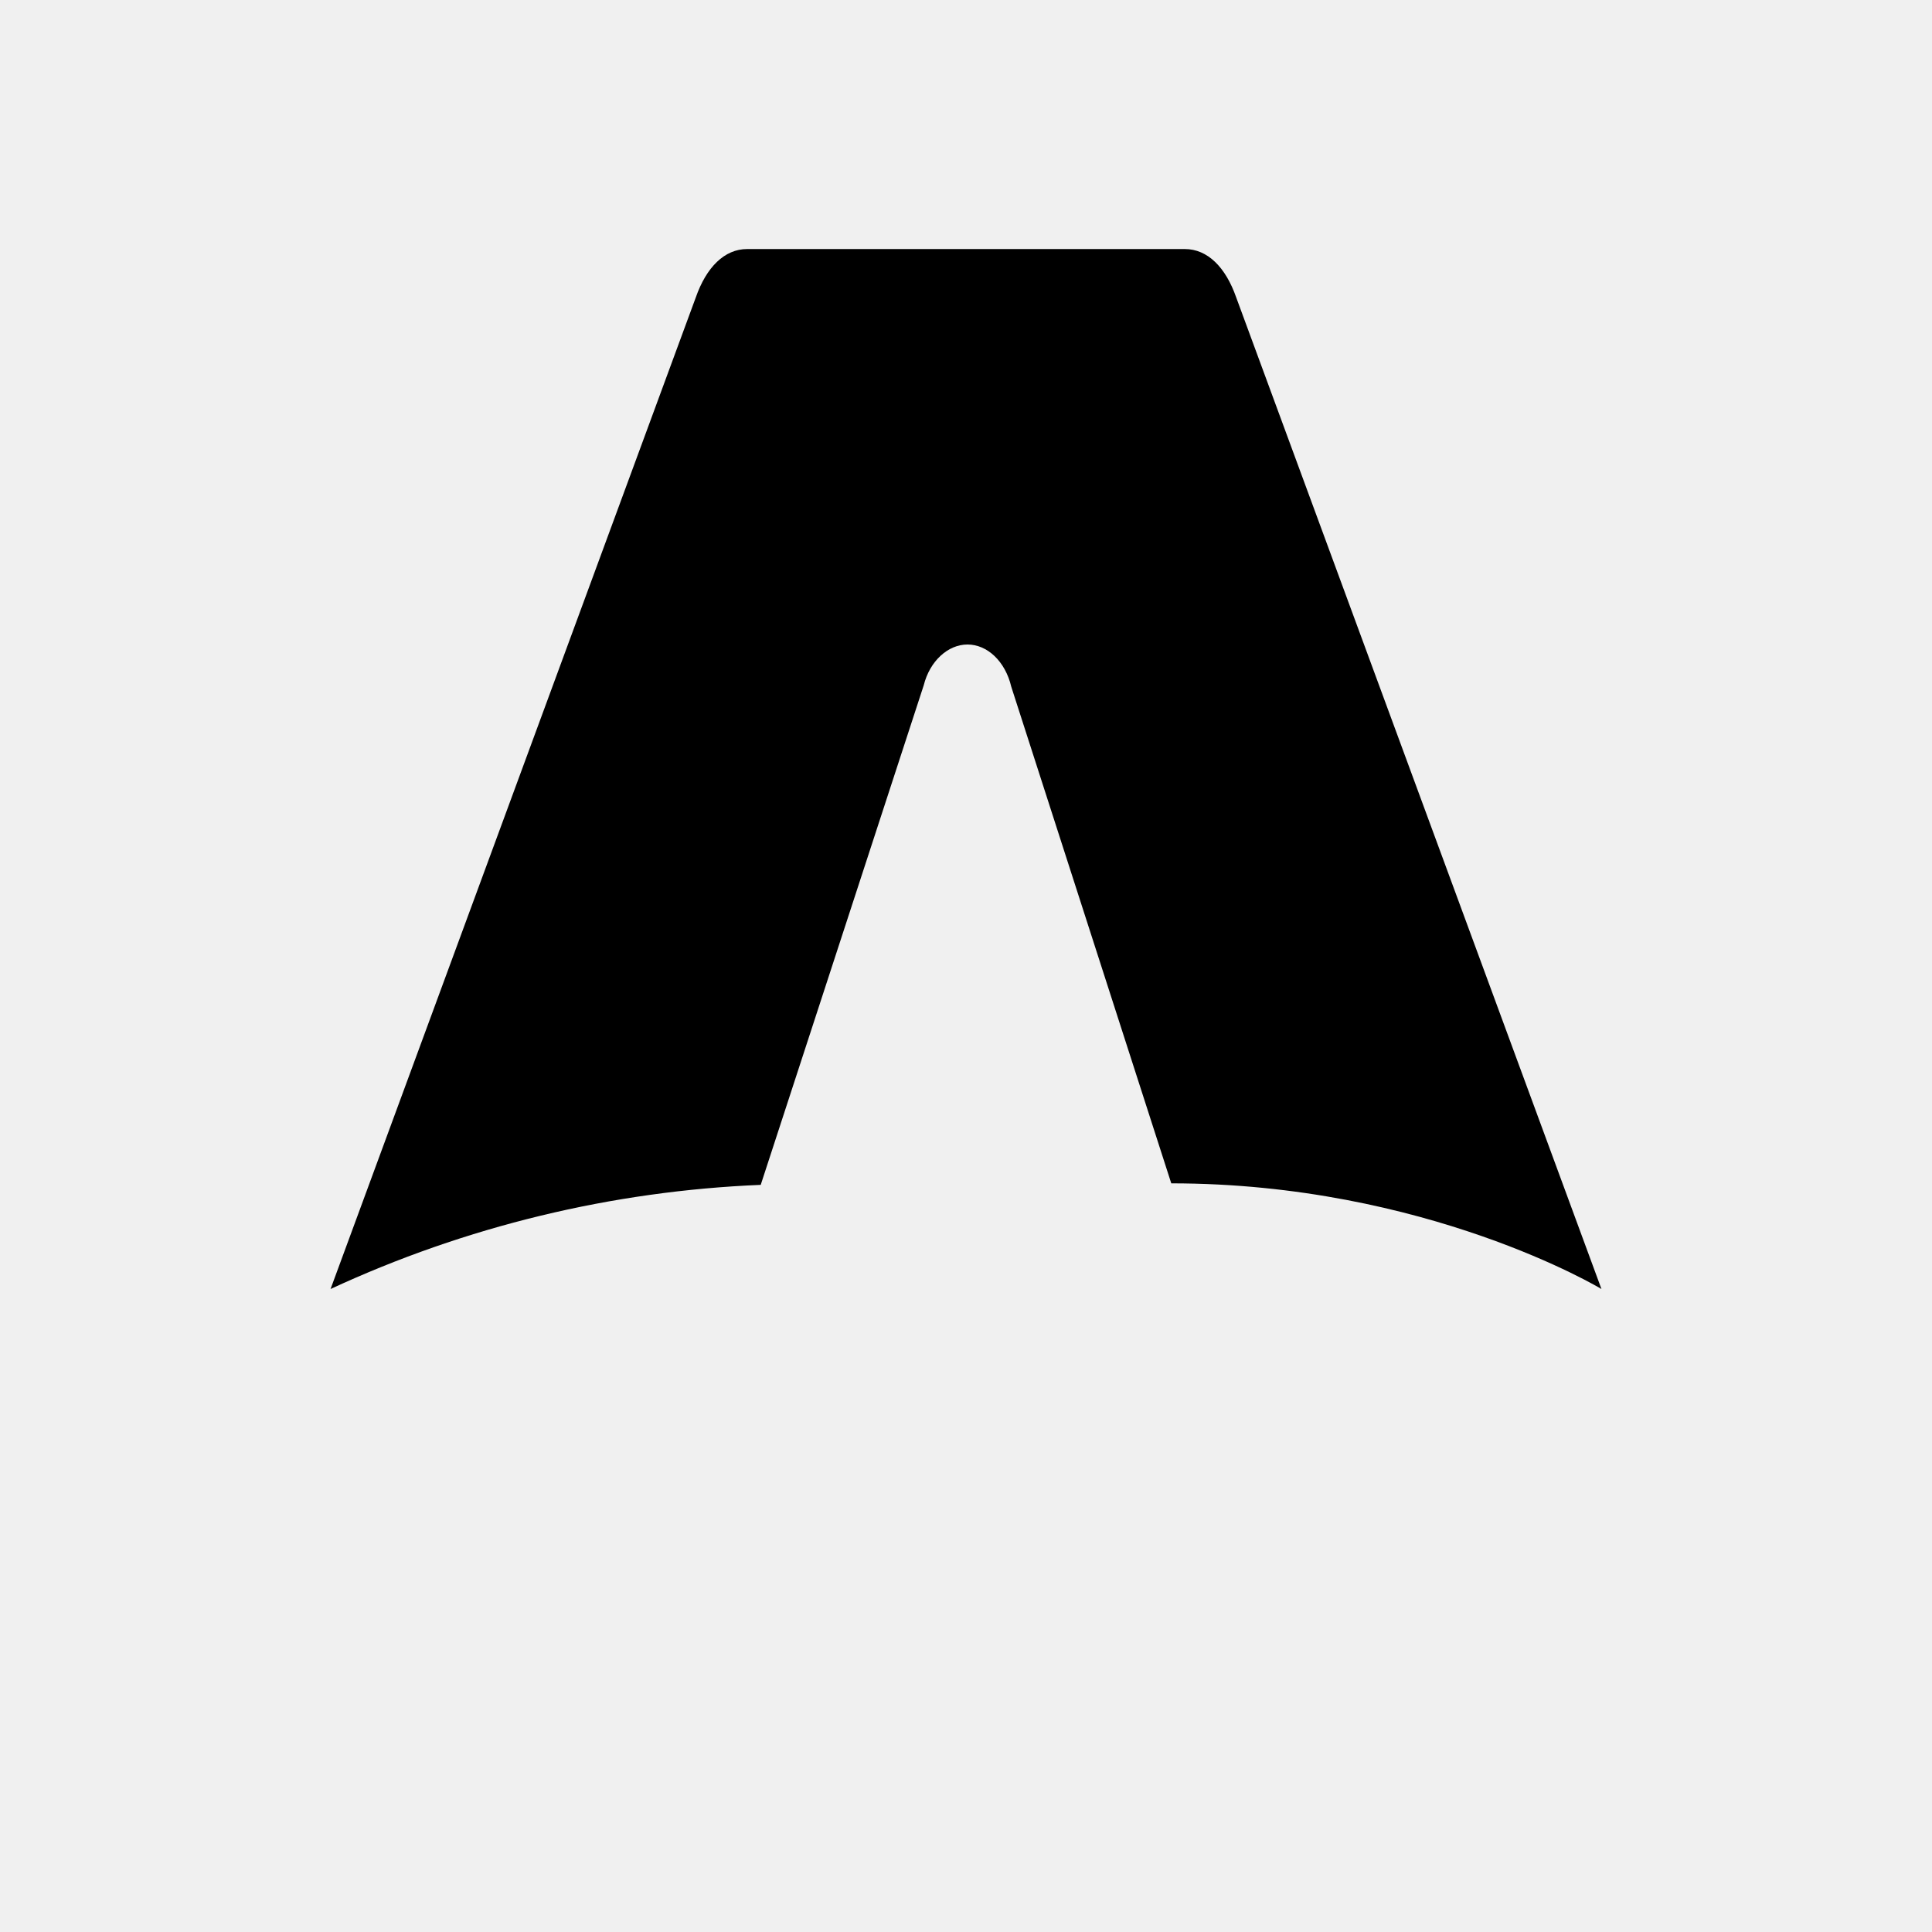
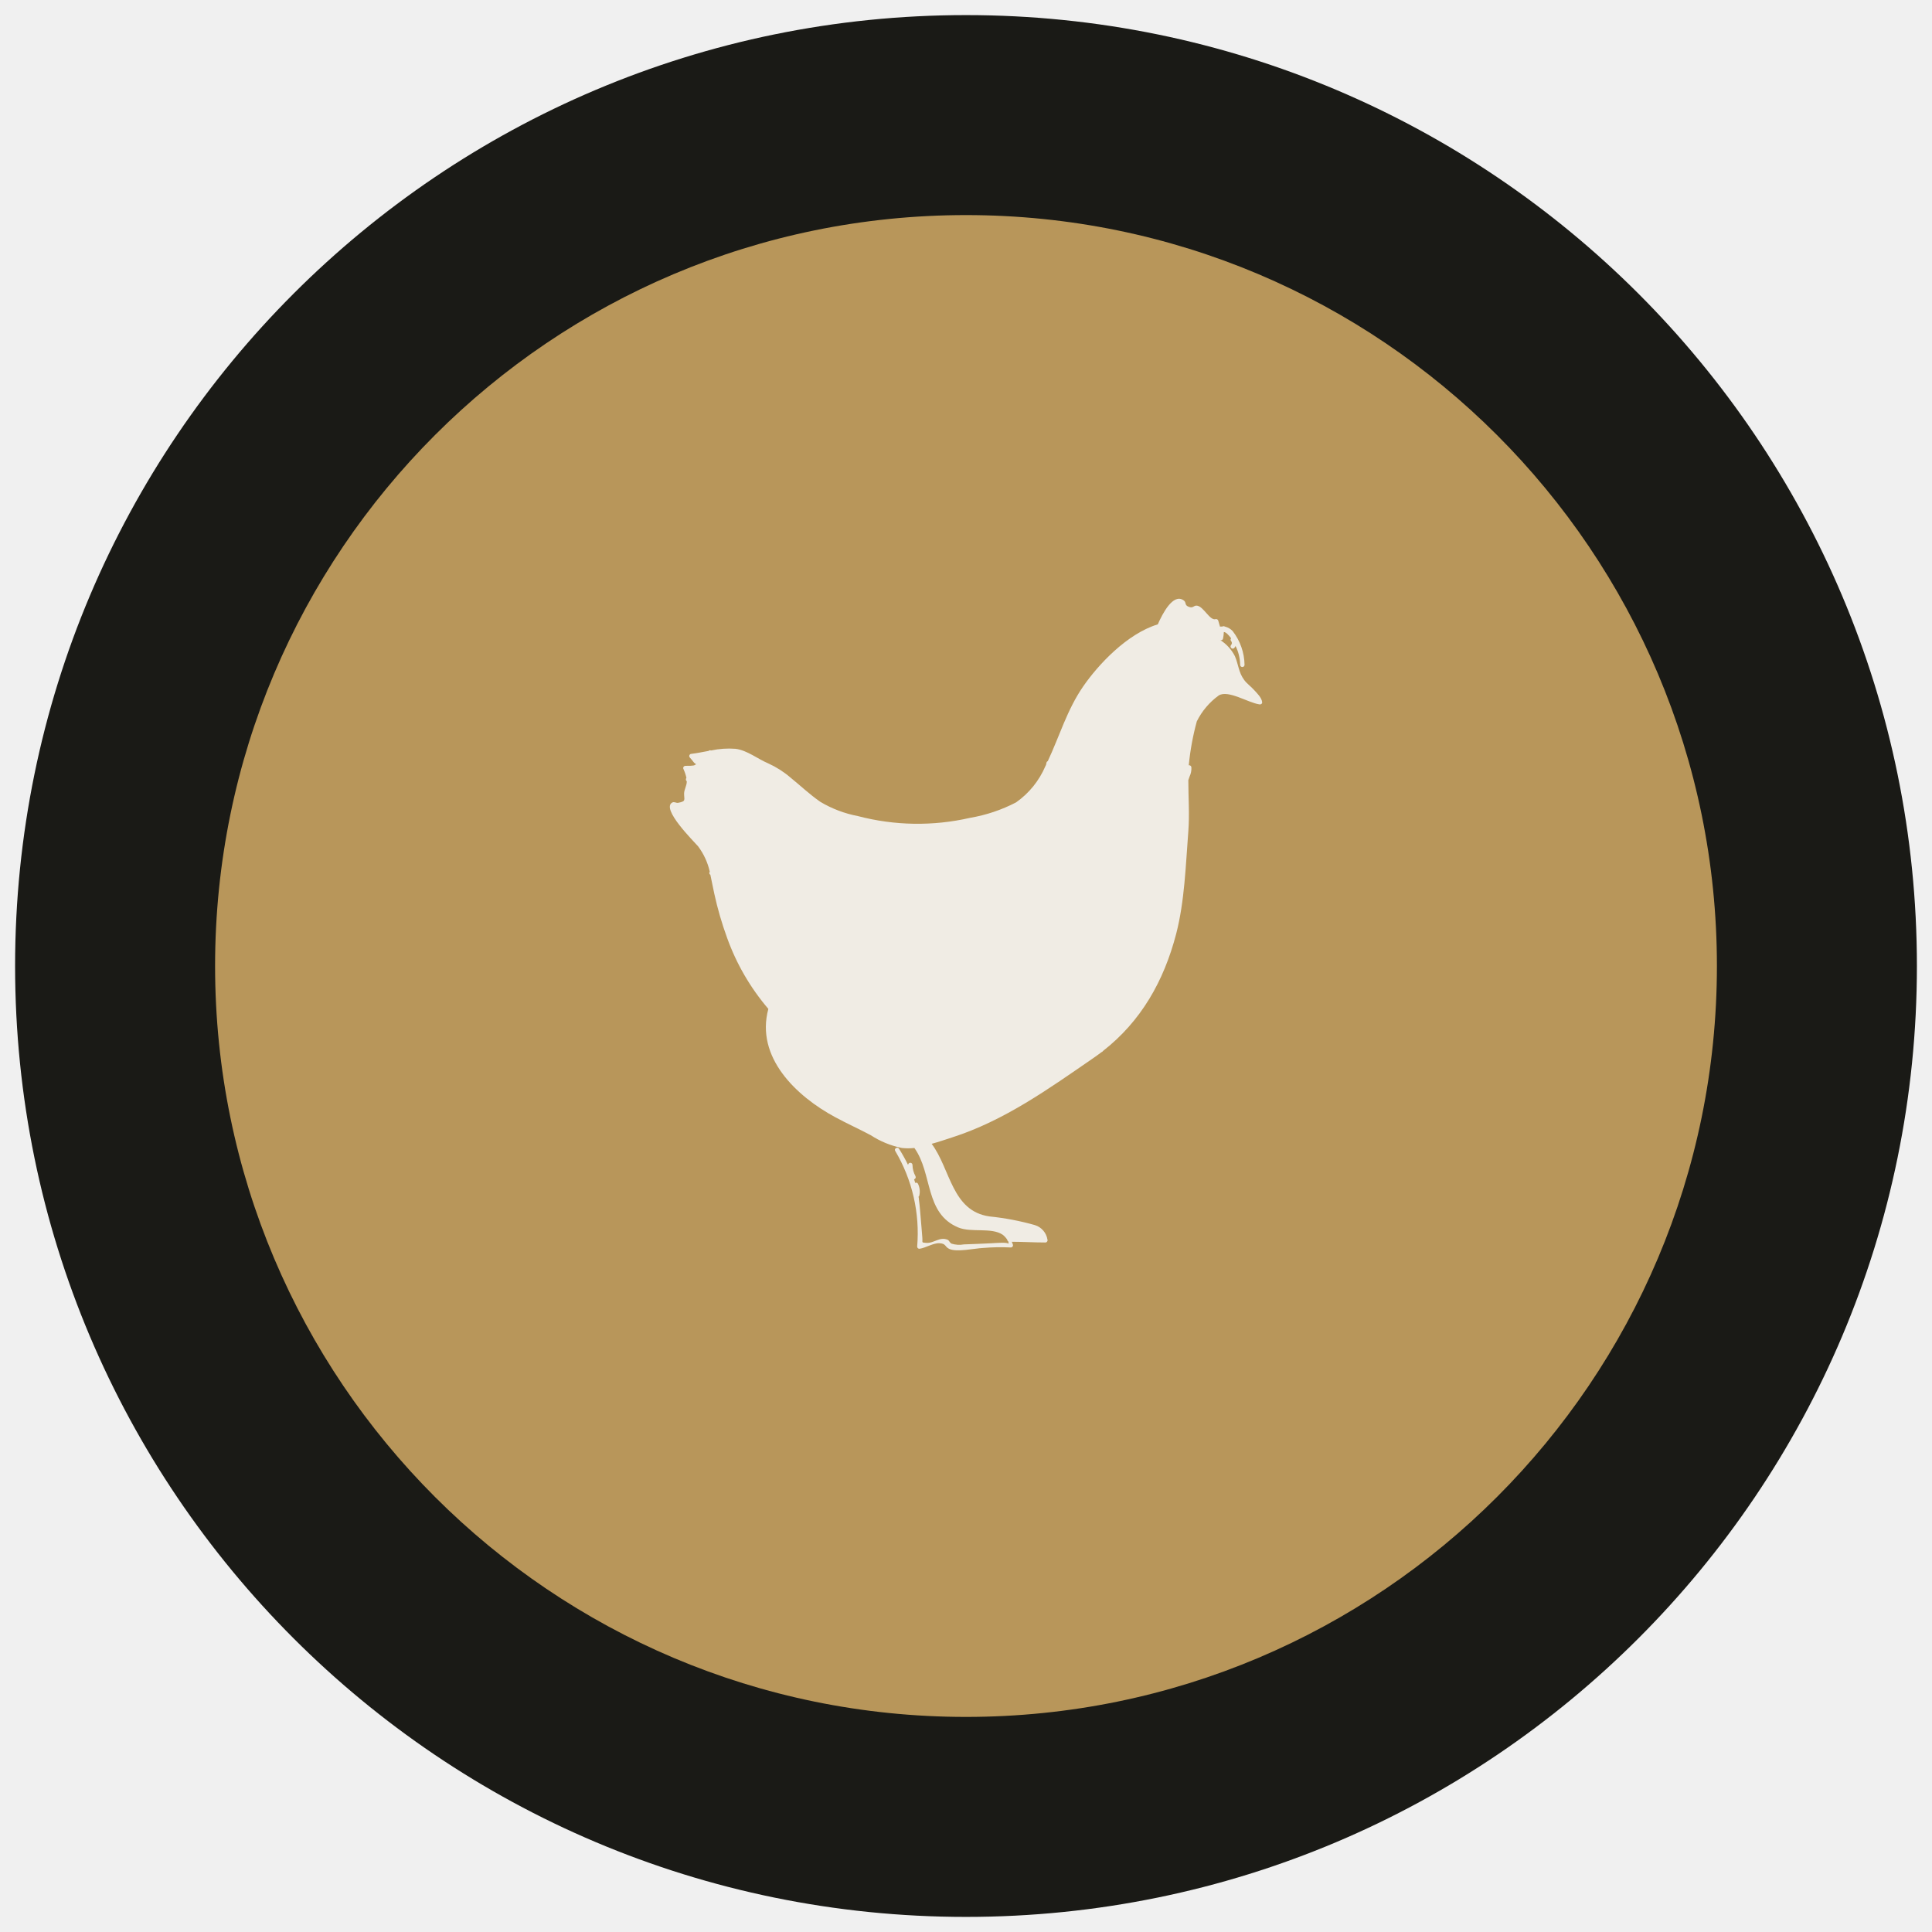
- <svg xmlns="http://www.w3.org/2000/svg" fill="none" viewBox="0 0 128 128">
-   <path d="M50.4 78.5a75.1 75.1 0 0 0-28.5 6.9l24.2-65.7c.7-2 1.9-3.2 3.4-3.2h29c1.5 0 2.7 1.2 3.4 3.2l24.2 65.7s-11.6-7-28.5-7L67 45.5c-.4-1.7-1.6-2.8-2.9-2.8-1.3 0-2.5 1.1-2.9 2.7L50.4 78.5Z" />
-   <style>path { fill: #000; } @media (prefers-color-scheme: dark) { path { fill: #FFF; } }</style>
+ <svg xmlns="http://www.w3.org/2000/svg" viewBox="0 0 512 512" width="512" height="512">
+   <circle cx="256" cy="256" r="252" fill="#1a1a16" />
+   <circle cx="256" cy="256" r="199" fill="#b8965a" />
+   <g transform="translate(159, 148) scale(1.94)">
+     <path fill="#f0ece4" d="M90.46,19.66s0,0,0,0a.27.27,0,0,0,0,0c-.06-.66-.72-1.26-1.13-1.72s-1-.87-1.34-1.36c-.75-1-.78-2.13-1.25-3.22a5.63,5.63,0,0,0-2-2.21.27.27,0,0,0,.37-.2,5.34,5.34,0,0,0,.11-.9c.3,0,.66.42,1,.85a.29.29,0,0,0,0,.39.39.39,0,0,1,0,.52c-.27.28.16.7.42.42a1,1,0,0,0,.2-.3l0,.06a5.93,5.93,0,0,1,.61,2.54.3.3,0,0,0,.6,0,7.71,7.71,0,0,0-1.63-4.62,2.14,2.14,0,0,0-1-.59c-.24-.11-.37-.07-.45,0a.32.32,0,0,0-.27,0c-.05-.16-.13-.42-.24-.82a.3.3,0,0,0-.37-.21c-.78.22-1.6-1.67-2.5-1.84-.5-.09-.52.41-1.17.15s-.24-.59-.72-.9C78.28,4.75,76.85,7.52,76.2,9,72,10.28,68.06,14.5,66,17.49c-2.19,3.17-3.22,6.77-4.83,10.2a.26.26,0,0,0-.17.19l-.07.32-.09.18a11.6,11.6,0,0,1-4,4.94,21.4,21.4,0,0,1-6.28,2.11,32.09,32.09,0,0,1-15.33-.24,15.78,15.78,0,0,1-5.12-1.94c-1.45-1-2.74-2.23-4.11-3.34A12.72,12.72,0,0,0,23,28c-1.45-.61-2.91-1.81-4.49-2a11.62,11.62,0,0,0-3.34.23.3.3,0,0,0-.34.06c-.81.15-1.6.31-2.34.4a.3.3,0,0,0-.21.51,6.64,6.64,0,0,1,.47.57c.35.46.49.21.27.41s-1.07.12-1.35.15a.3.3,0,0,0-.26.45,5.86,5.86,0,0,1,.4,1.19.33.33,0,0,0,.05.47c0,.61-.35,1.09-.37,1.66,0,.93.32,1.07-.88,1.29-.23,0-.48-.18-.72-.06-1.63.84,3,5.38,3.52,6A9.08,9.08,0,0,1,15,42.79a.27.27,0,0,0,.08.42h0c.19.85.34,1.72.54,2.6a46.09,46.09,0,0,0,1.74,6A31.13,31.13,0,0,0,23,61.53c-1.79,6.62,3.83,11.94,9.15,14.8,1.59.86,3.23,1.6,4.83,2.45a12.27,12.27,0,0,0,4.27,1.75,8,8,0,0,0,1.7,0c2.52,3.52,1.37,8.93,6,10.86,1.79.74,4.52-.06,6.08,1a3.08,3.08,0,0,1,.6.66.29.29,0,0,0,.14.24.46.46,0,0,1,0,.37c.15-.31-1.84-.14-2.23-.12-1.28.05-2.56.13-3.83.16a3.55,3.55,0,0,1-1.68-.1c-.27-.14-.34-.44-.51-.52-1.12-.5-1.91.52-3,.41-.66-.06-.42,0-.49-.77s-.1-1.38-.17-2.07c-.1-1-.15-2.1-.3-3.14,0-.11,0-.21-.05-.31a.26.26,0,0,0,.11-.17,2.4,2.4,0,0,0-.18-1.61.25.25,0,0,0-.37-.11c-.05-.17-.1-.34-.16-.5a.3.3,0,0,0,.19-.43,3.31,3.31,0,0,1-.41-1.53.3.3,0,0,0-.6,0h0a24.72,24.72,0,0,0-1.24-2.22c-.2-.33-.72,0-.52.3a22,22,0,0,1,3,13.07.3.3,0,0,0,.3.3c.89-.12,1.91-.82,2.78-.76s.68.46,1.27.76c1,.51,3.51-.06,4.62-.11a28,28,0,0,1,3.82-.07.3.3,0,0,0,.29-.38c-.05-.14-.1-.28-.16-.4,1.53,0,3.06.1,4.59.1a.27.27,0,0,0,.23-.12.26.26,0,0,0,.06-.26,2.48,2.48,0,0,0-1.73-2,36.13,36.13,0,0,0-6.19-1.18c-5.16-.73-5.31-6.45-7.9-9.92,1-.27,1.94-.6,2.81-.88,7.11-2.28,13.19-6.64,19.27-10.83q.58-.4,1.12-.81a.3.3,0,0,0,.2-.16c5.2-4.06,8.32-9.55,10-16,1.16-4.49,1.3-9.37,1.66-14,.18-2.34,0-4.62,0-7,.05-.16.11-.33.17-.49a2.59,2.59,0,0,0,.25-1.26.31.31,0,0,0-.36-.28,35.77,35.77,0,0,1,1.1-6,9.68,9.68,0,0,1,3-3.54c1.3-.79,4,1,5.55,1.22h.13A.27.27,0,0,0,90.46,19.66Z" />
+   </g>
</svg>
